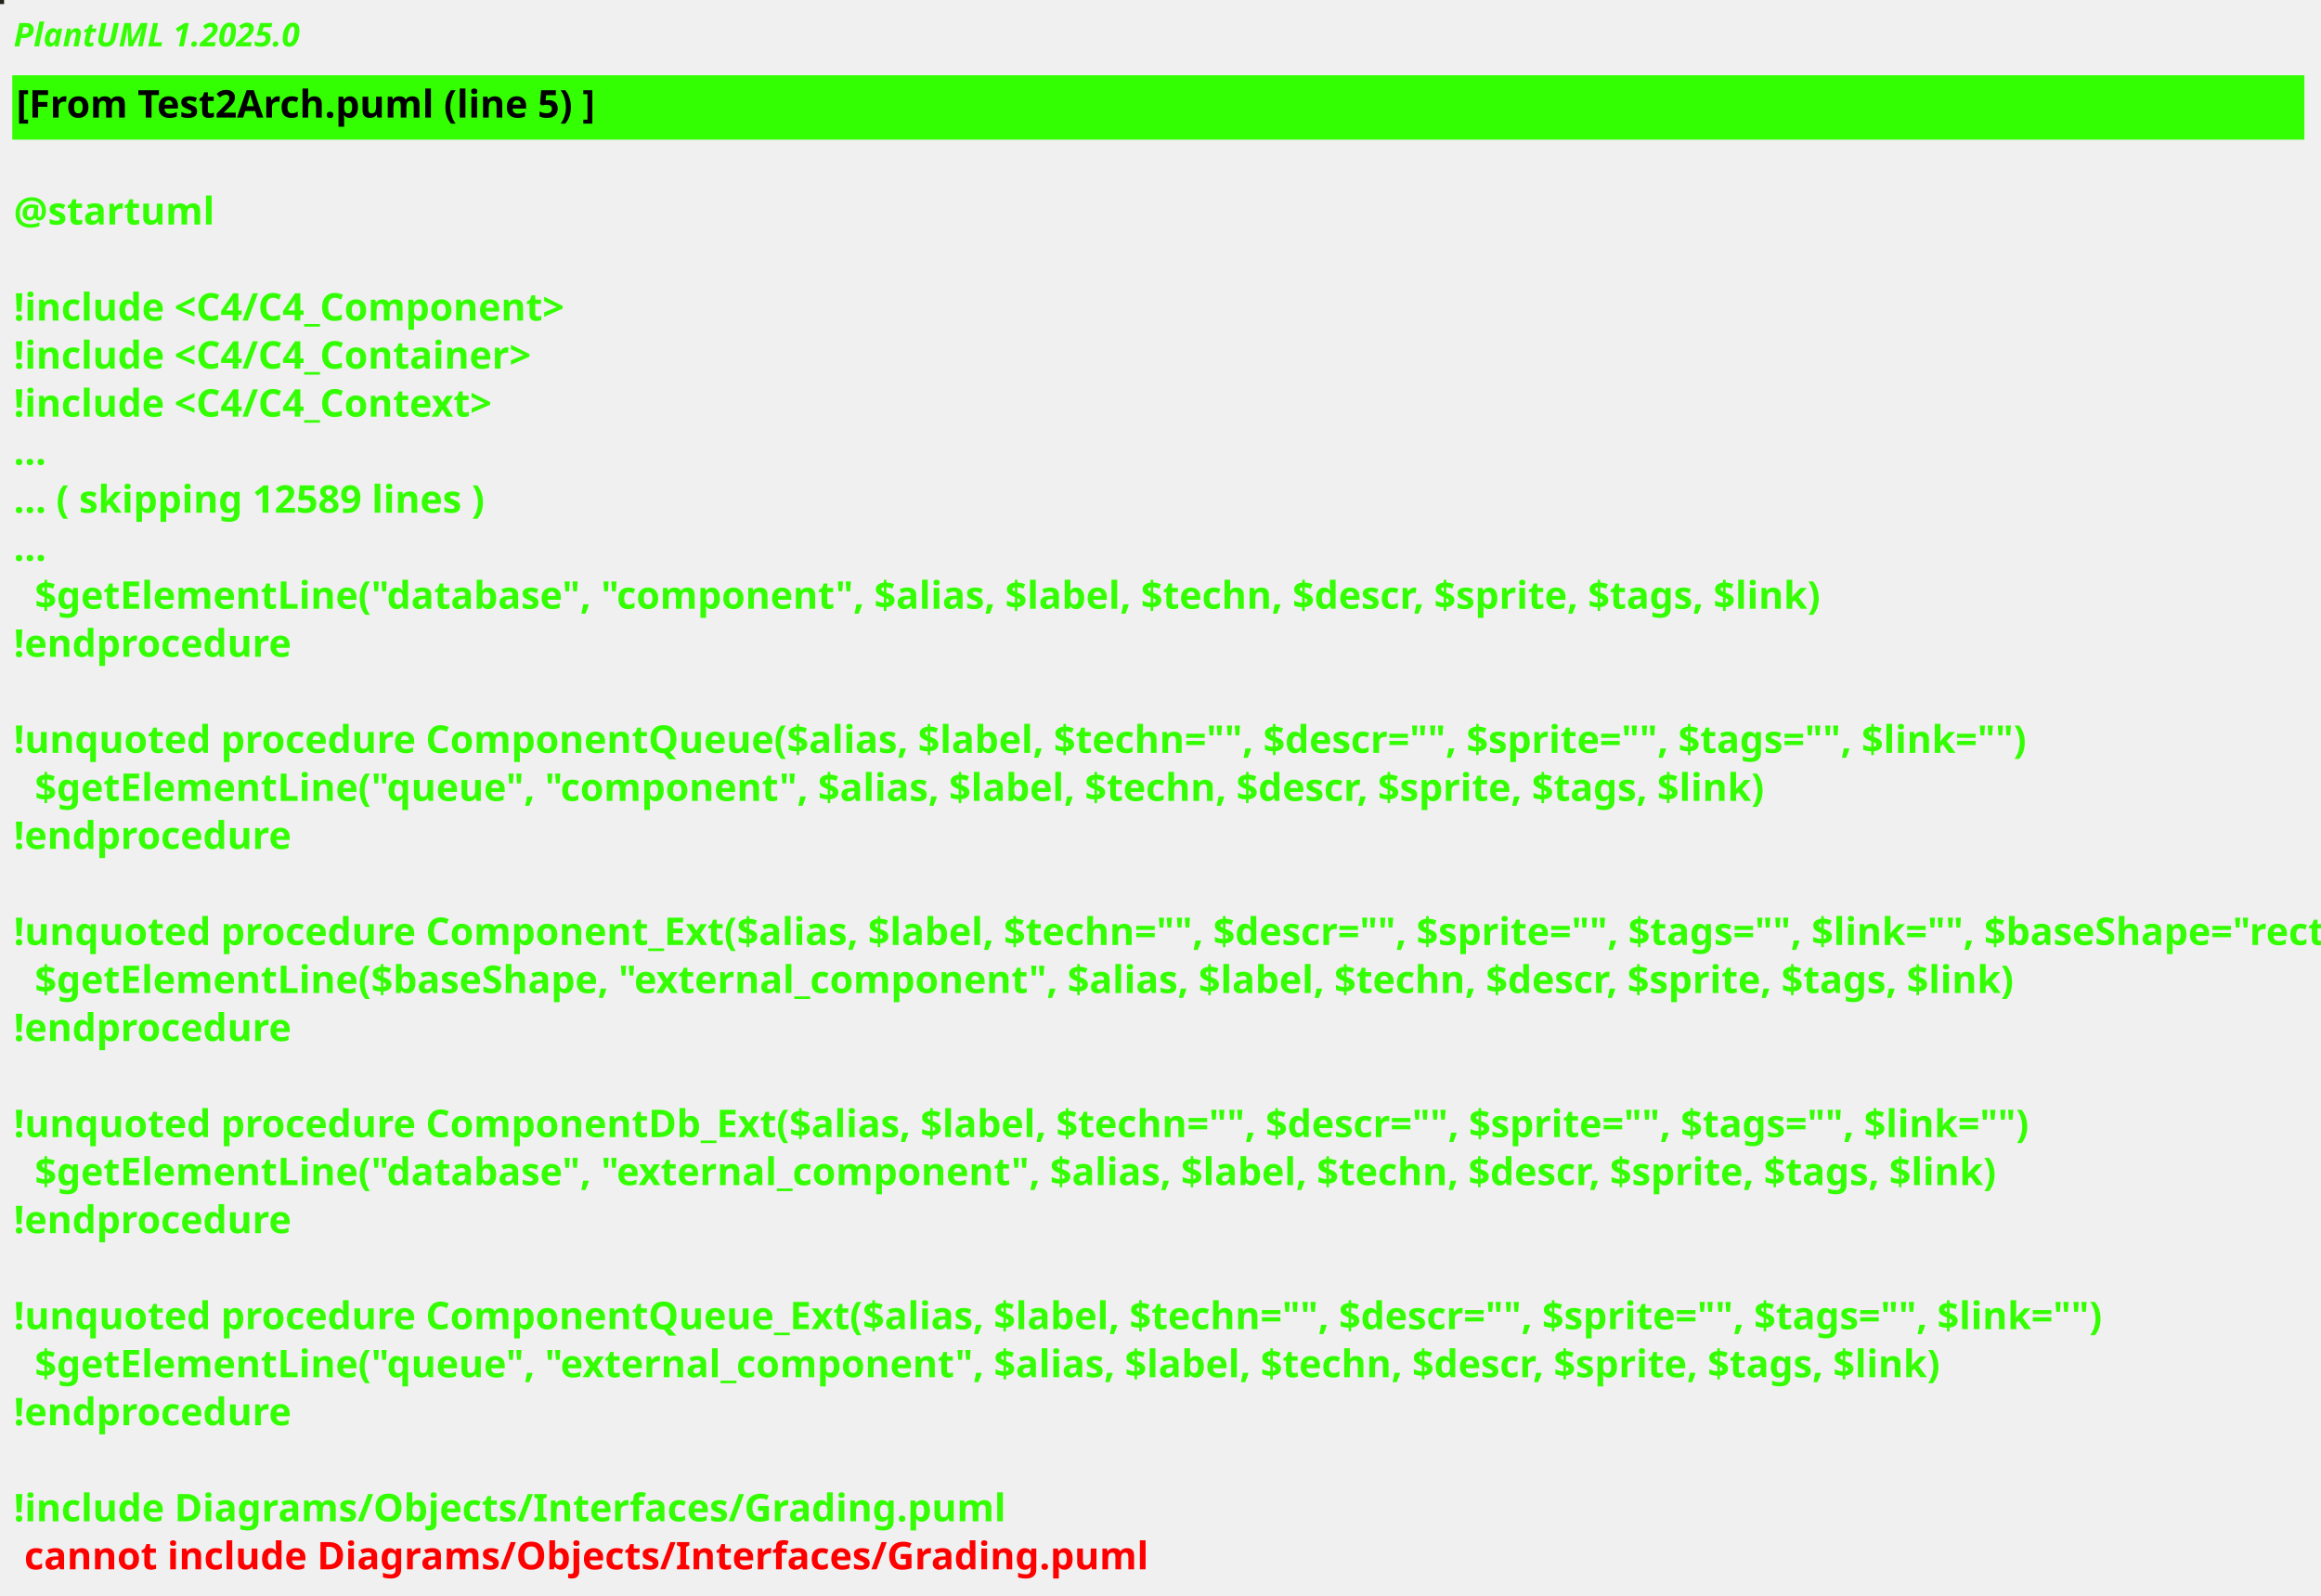
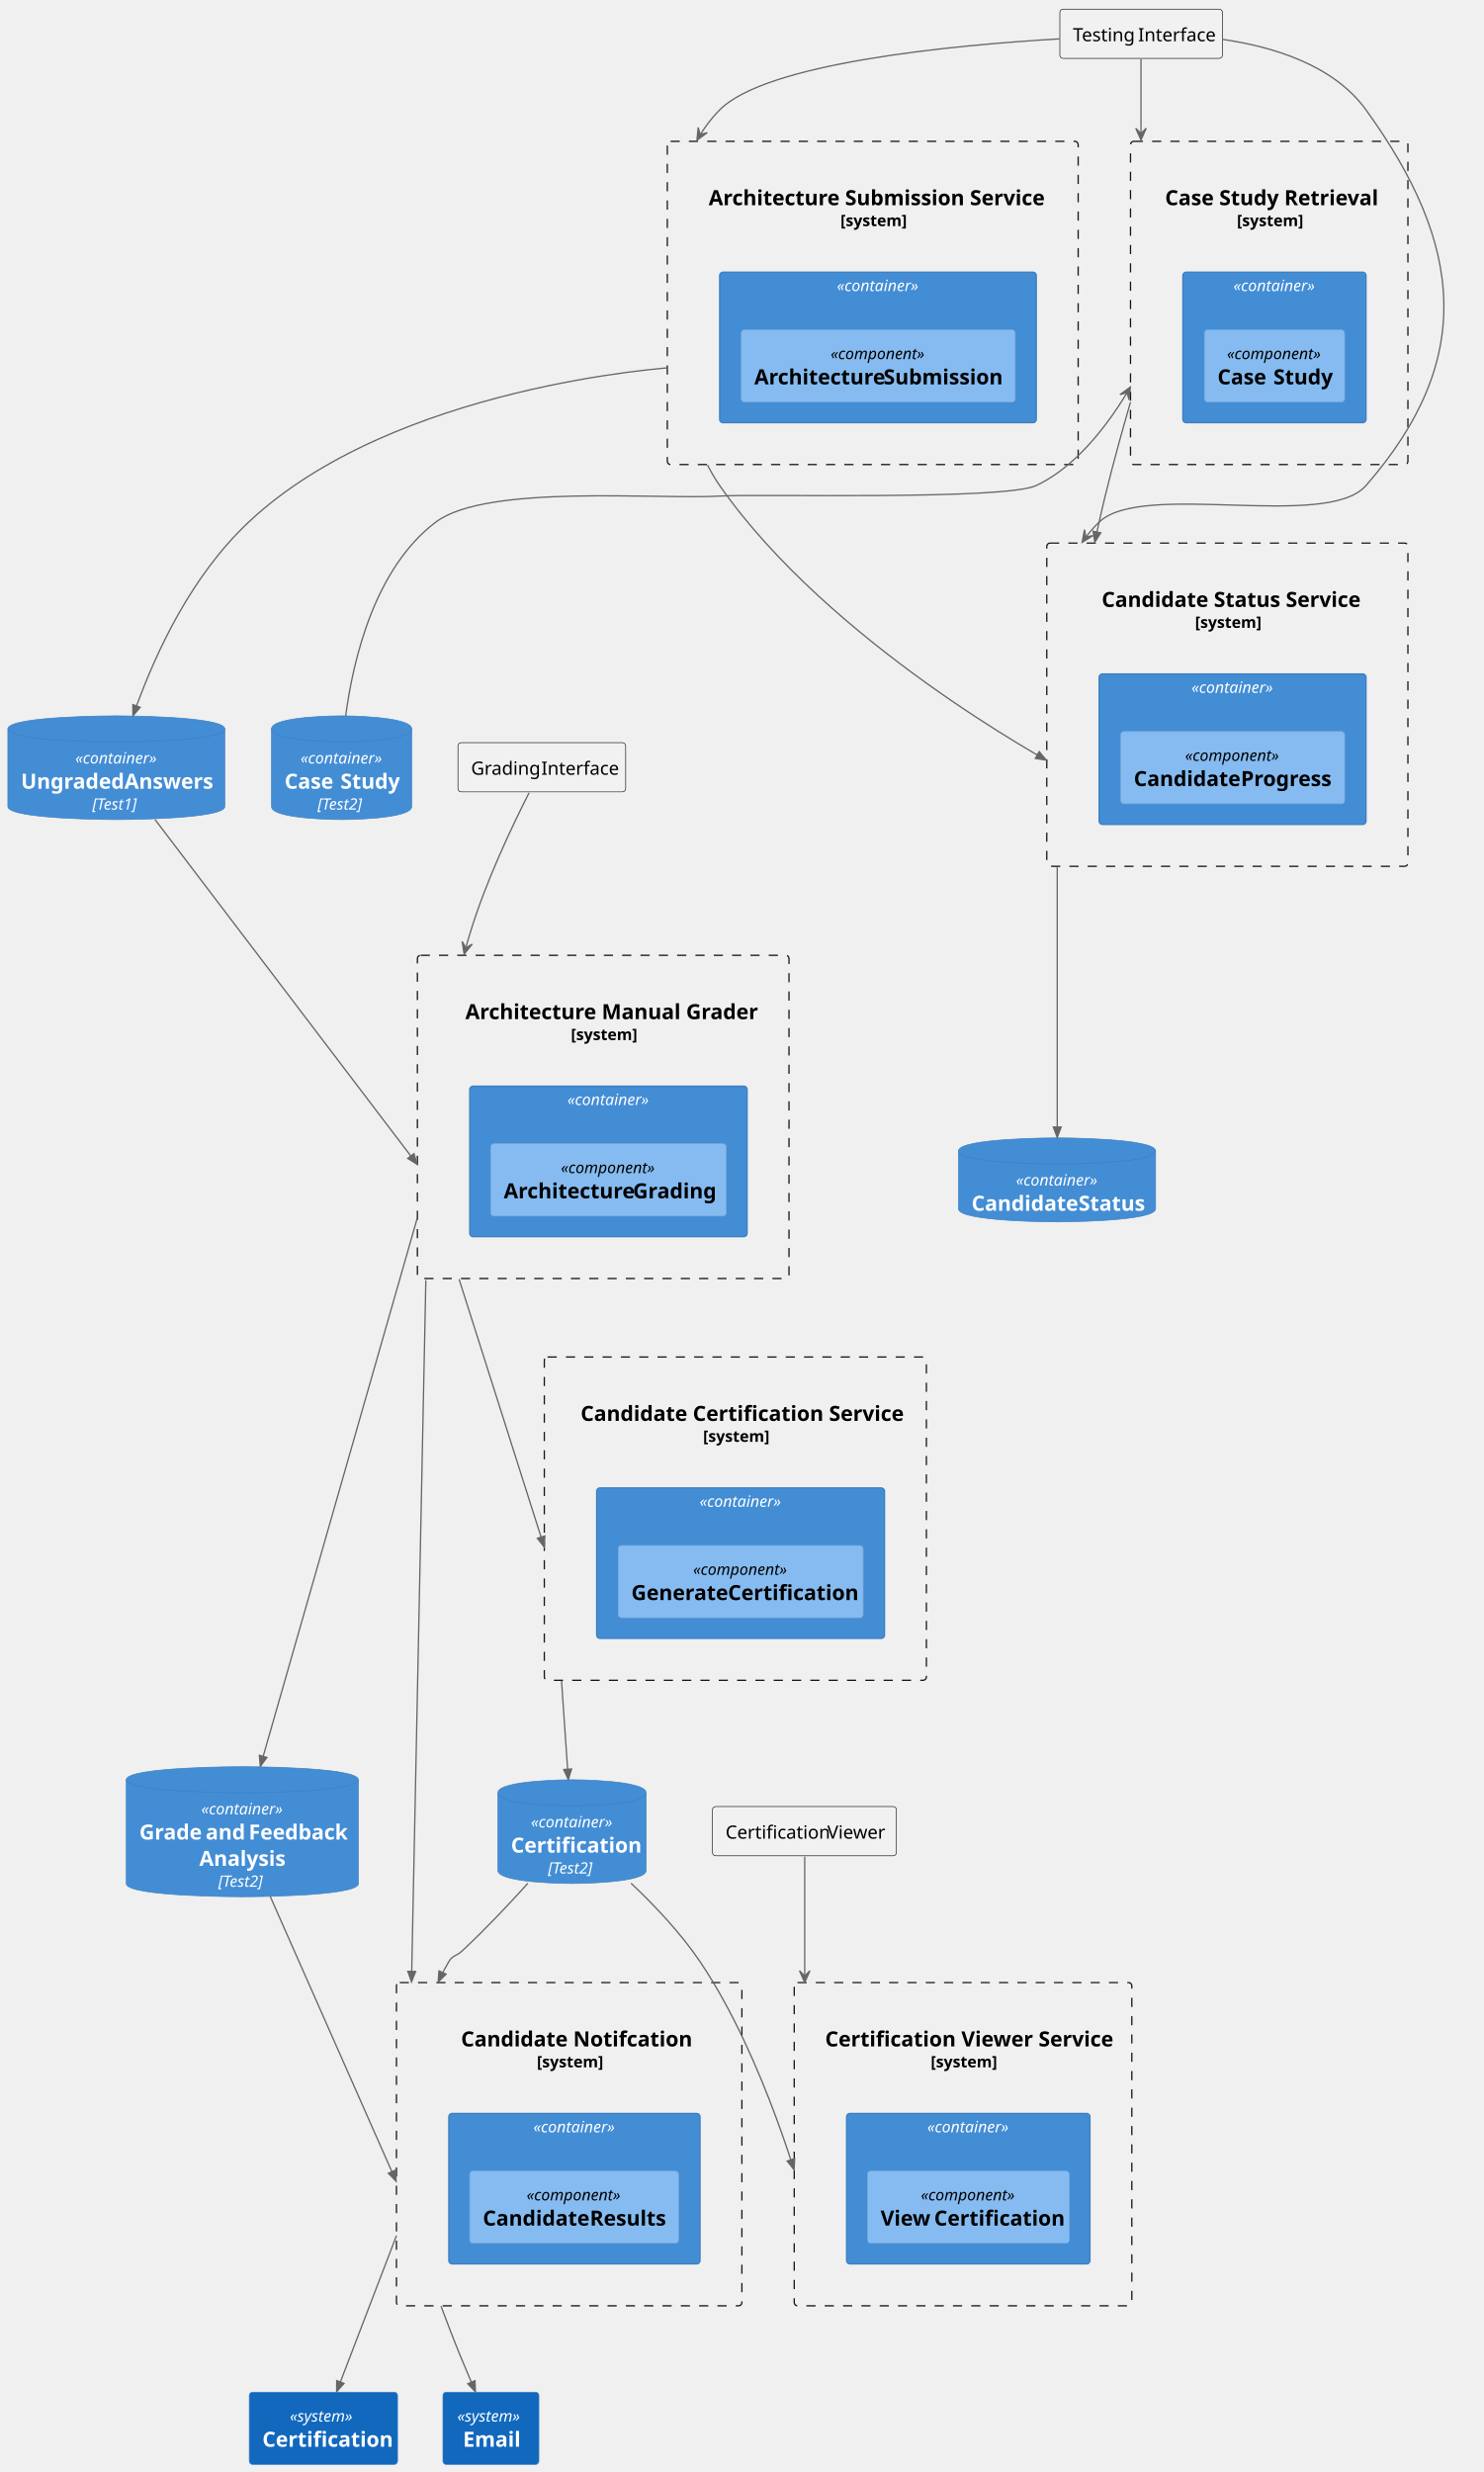
- <svg xmlns="http://www.w3.org/2000/svg" contentStyleType="text/css" height="585px" preserveAspectRatio="none" style="width:851px;height:585px;background:#000000;" version="1.1" viewBox="0 0 851 585" width="851px" zoomAndPan="magnify">
+ <svg xmlns="http://www.w3.org/2000/svg" contentStyleType="text/css" data-diagram-type="DESCRIPTION" height="1889px" preserveAspectRatio="none" style="width:1134px;height:1889px;background:#FFFFFF;" version="1.1" viewBox="0 0 1134 1889" width="1134px" zoomAndPan="magnify">
  <defs />
  <g>
-     <rect fill="#21221A" height="1" style="stroke:#21221A;stroke-width:1;" width="1" x="0" y="0" />
-     <text fill="#33FF02" font-family="sans-serif" font-size="12" font-style="italic" font-weight="bold" lengthAdjust="spacing" textLength="105.375" x="5" y="17">PlantUML 1.2025.0</text>
-     <rect fill="#33FF02" height="22.609" style="stroke:#33FF02;stroke-width:1;" width="839.405" x="5" y="28.094" />
-     <text fill="#000000" font-family="sans-serif" font-size="14" font-weight="bold" lengthAdjust="spacing" textLength="206.91" x="6" y="43.094">[From Test2Arch.puml (line 5) ]</text>
-     <text fill="#33FF02" font-family="sans-serif" font-size="14" font-weight="bold" lengthAdjust="spacing" textLength="3.89" x="5" y="64.703"> </text>
-     <text fill="#33FF02" font-family="sans-serif" font-size="14" font-weight="bold" lengthAdjust="spacing" textLength="68.886" x="5" y="82.312">@startuml</text>
-     <text fill="#33FF02" font-family="sans-serif" font-size="14" font-weight="bold" lengthAdjust="spacing" textLength="3.89" x="5" y="99.922"> </text>
-     <text fill="#33FF02" font-family="sans-serif" font-size="14" font-weight="bold" lengthAdjust="spacing" textLength="199.144" x="5" y="117.531">!include &lt;C4/C4_Component&gt;</text>
-     <text fill="#33FF02" font-family="sans-serif" font-size="14" font-weight="bold" lengthAdjust="spacing" textLength="186.717" x="5" y="135.141">!include &lt;C4/C4_Container&gt;</text>
-     <text fill="#33FF02" font-family="sans-serif" font-size="14" font-weight="bold" lengthAdjust="spacing" textLength="173.489" x="5" y="152.75">!include &lt;C4/C4_Context&gt;</text>
-     <text fill="#33FF02" font-family="sans-serif" font-size="14" font-weight="bold" lengthAdjust="spacing" textLength="11.669" x="5" y="170.359">...</text>
-     <text fill="#33FF02" font-family="sans-serif" font-size="14" font-weight="bold" lengthAdjust="spacing" textLength="168.834" x="5" y="187.969">... ( skipping 12589 lines )</text>
-     <text fill="#33FF02" font-family="sans-serif" font-size="14" font-weight="bold" lengthAdjust="spacing" textLength="11.669" x="5" y="205.578">...</text>
-     <text fill="#33FF02" font-family="sans-serif" font-size="14" font-weight="bold" lengthAdjust="spacing" textLength="629.542" x="12.779" y="223.188">$getElementLine("database", "component", $alias, $label, $techn, $descr, $sprite, $tags, $link)</text>
-     <text fill="#33FF02" font-family="sans-serif" font-size="14" font-weight="bold" lengthAdjust="spacing" textLength="98.014" x="5" y="240.797">!endprocedure</text>
-     <text fill="#33FF02" font-family="sans-serif" font-size="14" font-weight="bold" lengthAdjust="spacing" textLength="3.89" x="5" y="258.406"> </text>
-     <text fill="#33FF02" font-family="sans-serif" font-size="14" font-weight="bold" lengthAdjust="spacing" textLength="712.517" x="5" y="276.016">!unquoted procedure ComponentQueue($alias, $label, $techn="", $descr="", $sprite="", $tags="", $link="")</text>
-     <text fill="#33FF02" font-family="sans-serif" font-size="14" font-weight="bold" lengthAdjust="spacing" textLength="610.073" x="12.779" y="293.625">$getElementLine("queue", "component", $alias, $label, $techn, $descr, $sprite, $tags, $link)</text>
-     <text fill="#33FF02" font-family="sans-serif" font-size="14" font-weight="bold" lengthAdjust="spacing" textLength="98.014" x="5" y="311.234">!endprocedure</text>
-     <text fill="#33FF02" font-family="sans-serif" font-size="14" font-weight="bold" lengthAdjust="spacing" textLength="3.89" x="5" y="328.844"> </text>
-     <text fill="#33FF02" font-family="sans-serif" font-size="14" font-weight="bold" lengthAdjust="spacing" textLength="839.405" x="5" y="346.453">!unquoted procedure Component_Ext($alias, $label, $techn="", $descr="", $sprite="", $tags="", $link="", $baseShape="rect ...</text>
-     <text fill="#33FF02" font-family="sans-serif" font-size="14" font-weight="bold" lengthAdjust="spacing" textLength="698.763" x="12.779" y="364.062">$getElementLine($baseShape, "external_component", $alias, $label, $techn, $descr, $sprite, $tags, $link)</text>
-     <text fill="#33FF02" font-family="sans-serif" font-size="14" font-weight="bold" lengthAdjust="spacing" textLength="98.014" x="5" y="381.672">!endprocedure</text>
-     <text fill="#33FF02" font-family="sans-serif" font-size="14" font-weight="bold" lengthAdjust="spacing" textLength="3.89" x="5" y="399.281"> </text>
-     <text fill="#33FF02" font-family="sans-serif" font-size="14" font-weight="bold" lengthAdjust="spacing" textLength="717.186" x="5" y="416.891">!unquoted procedure ComponentDb_Ext($alias, $label, $techn="", $descr="", $sprite="", $tags="", $link="")</text>
-     <text fill="#33FF02" font-family="sans-serif" font-size="14" font-weight="bold" lengthAdjust="spacing" textLength="691.024" x="12.779" y="434.5">$getElementLine("database", "external_component", $alias, $label, $techn, $descr, $sprite, $tags, $link)</text>
-     <text fill="#33FF02" font-family="sans-serif" font-size="14" font-weight="bold" lengthAdjust="spacing" textLength="98.014" x="5" y="452.109">!endprocedure</text>
-     <text fill="#33FF02" font-family="sans-serif" font-size="14" font-weight="bold" lengthAdjust="spacing" textLength="3.89" x="5" y="469.719"> </text>
-     <text fill="#33FF02" font-family="sans-serif" font-size="14" font-weight="bold" lengthAdjust="spacing" textLength="742.089" x="5" y="487.328">!unquoted procedure ComponentQueue_Ext($alias, $label, $techn="", $descr="", $sprite="", $tags="", $link="")</text>
-     <text fill="#33FF02" font-family="sans-serif" font-size="14" font-weight="bold" lengthAdjust="spacing" textLength="671.556" x="12.779" y="504.938">$getElementLine("queue", "external_component", $alias, $label, $techn, $descr, $sprite, $tags, $link)</text>
-     <text fill="#33FF02" font-family="sans-serif" font-size="14" font-weight="bold" lengthAdjust="spacing" textLength="98.014" x="5" y="522.547">!endprocedure</text>
-     <text fill="#33FF02" font-family="sans-serif" font-size="14" font-weight="bold" lengthAdjust="spacing" textLength="3.89" x="5" y="540.156"> </text>
-     <text fill="#33FF02" font-family="sans-serif" font-size="14" font-weight="bold" lengthAdjust="spacing" text-decoration="wavy underline" textLength="341.53" x="5" y="557.766">!include Diagrams/Objects/Interfaces/Grading.puml</text>
-     <text fill="#FF0000" font-family="sans-serif" font-size="14" font-weight="bold" lengthAdjust="spacing" textLength="386.647" x="8.89" y="575.375">cannot include Diagrams/Objects/Interfaces/Grading.puml</text>
+     <g id="cluster_caseStudyRetrievalServiceAlias">
+       <rect fill="transparent" height="247" rx="2.5" ry="2.5" style="stroke:#181818;stroke-width:1;stroke-dasharray:7.0,7.0;" width="212" x="864" y="108" />
+       <text fill="#000000" font-family="sans-serif" font-size="16" font-weight="bold" lengthAdjust="spacing" textLength="159.18" x="890.41" y="156.797">Case Study Retrieval</text>
+       <text fill="#000000" font-family="sans-serif" font-size="12" font-weight="bold" lengthAdjust="spacing" textLength="49.353" x="945.323" y="172.769">[system]</text>
+     </g>
+     <g id="cluster_caseStudyRetrievalServiceContainer">
+       <rect fill="#438DD5" height="115" rx="2.5" ry="2.5" style="stroke:#3C7FC0;stroke-width:1;" width="140" x="904" y="208" />
+       <text fill="#FFFFFF" font-family="sans-serif" font-size="12" font-style="italic" lengthAdjust="spacing" textLength="62.713" x="942.644" y="222.457">«container»</text>
+       <text fill="#FFFFFF" font-family="sans-serif" font-size="0" font-weight="bold" lengthAdjust="spacing" textLength="0" x="974" y="225.094">.</text>
+     </g>
+     <g id="cluster_candidateServiceAlias">
+       <rect fill="transparent" height="247" rx="2.5" ry="2.5" style="stroke:#181818;stroke-width:1;stroke-dasharray:7.0,7.0;" width="276" x="800" y="415" />
+       <text fill="#000000" font-family="sans-serif" font-size="16" font-weight="bold" lengthAdjust="spacing" textLength="192.07" x="841.965" y="463.797">Candidate Status Service</text>
+       <text fill="#000000" font-family="sans-serif" font-size="12" font-weight="bold" lengthAdjust="spacing" textLength="49.353" x="913.323" y="479.769">[system]</text>
+     </g>
+     <g id="cluster_canidateServiceContainer">
+       <rect fill="#438DD5" height="115" rx="2.5" ry="2.5" style="stroke:#3C7FC0;stroke-width:1;" width="204" x="840" y="515" />
+       <text fill="#FFFFFF" font-family="sans-serif" font-size="12" font-style="italic" lengthAdjust="spacing" textLength="62.713" x="910.644" y="529.457">«container»</text>
+       <text fill="#FFFFFF" font-family="sans-serif" font-size="0" font-weight="bold" lengthAdjust="spacing" textLength="0" x="942" y="532.094">.</text>
+     </g>
+     <g id="cluster_architectureSubmissionAlias">
+       <rect fill="transparent" height="247" rx="2.5" ry="2.5" style="stroke:#181818;stroke-width:1;stroke-dasharray:7.0,7.0;" width="314" x="510" y="108" />
+       <text fill="#000000" font-family="sans-serif" font-size="16" font-weight="bold" lengthAdjust="spacing" textLength="250.758" x="541.621" y="156.797">Architecture Submission Service</text>
+       <text fill="#000000" font-family="sans-serif" font-size="12" font-weight="bold" lengthAdjust="spacing" textLength="49.353" x="642.323" y="172.769">[system]</text>
+     </g>
+     <g id="cluster_architectureSubmissionContainer">
+       <rect fill="#438DD5" height="115" rx="2.5" ry="2.5" style="stroke:#3C7FC0;stroke-width:1;" width="242" x="550" y="208" />
+       <text fill="#FFFFFF" font-family="sans-serif" font-size="12" font-style="italic" lengthAdjust="spacing" textLength="62.713" x="639.644" y="222.457">«container»</text>
+       <text fill="#FFFFFF" font-family="sans-serif" font-size="0" font-weight="bold" lengthAdjust="spacing" textLength="0" x="671" y="225.094">.</text>
+     </g>
+     <g id="cluster_architectureManualGraderAlias">
+       <rect fill="transparent" height="247" rx="2.5" ry="2.5" style="stroke:#181818;stroke-width:1;stroke-dasharray:7.0,7.0;" width="284" x="319" y="730" />
+       <text fill="#000000" font-family="sans-serif" font-size="16" font-weight="bold" lengthAdjust="spacing" textLength="210.727" x="355.637" y="778.797">Architecture Manual Grader</text>
+       <text fill="#000000" font-family="sans-serif" font-size="12" font-weight="bold" lengthAdjust="spacing" textLength="49.353" x="436.323" y="794.769">[system]</text>
+     </g>
+     <g id="cluster_architectureManualGraderContainer">
+       <rect fill="#438DD5" height="115" rx="2.5" ry="2.5" style="stroke:#3C7FC0;stroke-width:1;" width="212" x="359" y="830" />
+       <text fill="#FFFFFF" font-family="sans-serif" font-size="12" font-style="italic" lengthAdjust="spacing" textLength="62.713" x="433.644" y="844.457">«container»</text>
+       <text fill="#FFFFFF" font-family="sans-serif" font-size="0" font-weight="bold" lengthAdjust="spacing" textLength="0" x="465" y="847.094">.</text>
+     </g>
+     <g id="cluster_candidateCertificationServiceGraderAlias">
+       <rect fill="transparent" height="247" rx="2.5" ry="2.5" style="stroke:#181818;stroke-width:1;stroke-dasharray:7.0,7.0;" width="292" x="416" y="1037" />
+       <text fill="#000000" font-family="sans-serif" font-size="16" font-weight="bold" lengthAdjust="spacing" textLength="236.516" x="443.742" y="1085.797">Candidate Certification Service</text>
+       <text fill="#000000" font-family="sans-serif" font-size="12" font-weight="bold" lengthAdjust="spacing" textLength="49.353" x="537.323" y="1101.77">[system]</text>
+     </g>
+     <g id="cluster_candidateCertificationServiceContainer">
+       <rect fill="#438DD5" height="115" rx="2.5" ry="2.5" style="stroke:#3C7FC0;stroke-width:1;" width="220" x="456" y="1137" />
+       <text fill="#FFFFFF" font-family="sans-serif" font-size="12" font-style="italic" lengthAdjust="spacing" textLength="62.713" x="534.644" y="1151.457">«container»</text>
+       <text fill="#FFFFFF" font-family="sans-serif" font-size="0" font-weight="bold" lengthAdjust="spacing" textLength="0" x="566" y="1154.094">.</text>
+     </g>
+     <g id="cluster_candidateNotifcationGraderAlias">
+       <rect fill="transparent" height="247" rx="2.5" ry="2.5" style="stroke:#181818;stroke-width:1;stroke-dasharray:7.0,7.0;" width="264" x="303" y="1515" />
+       <text fill="#000000" font-family="sans-serif" font-size="16" font-weight="bold" lengthAdjust="spacing" textLength="165.336" x="352.332" y="1563.797">Candidate Notifcation</text>
+       <text fill="#000000" font-family="sans-serif" font-size="12" font-weight="bold" lengthAdjust="spacing" textLength="49.353" x="410.323" y="1579.77">[system]</text>
+     </g>
+     <g id="cluster_candidateNotifcationContainer">
+       <rect fill="#438DD5" height="115" rx="2.5" ry="2.5" style="stroke:#3C7FC0;stroke-width:1;" width="192" x="343" y="1615" />
+       <text fill="#FFFFFF" font-family="sans-serif" font-size="12" font-style="italic" lengthAdjust="spacing" textLength="62.713" x="407.644" y="1629.457">«container»</text>
+       <text fill="#FFFFFF" font-family="sans-serif" font-size="0" font-weight="bold" lengthAdjust="spacing" textLength="0" x="439" y="1632.094">.</text>
+     </g>
+     <g id="cluster_certificationViewerServiceAlias">
+       <rect fill="transparent" height="247" rx="2.5" ry="2.5" style="stroke:#181818;stroke-width:1;stroke-dasharray:7.0,7.0;" width="258" x="607" y="1515" />
+       <text fill="#000000" font-family="sans-serif" font-size="16" font-weight="bold" lengthAdjust="spacing" textLength="210.758" x="630.621" y="1563.797">Certification Viewer Service</text>
+       <text fill="#000000" font-family="sans-serif" font-size="12" font-weight="bold" lengthAdjust="spacing" textLength="49.353" x="711.323" y="1579.77">[system]</text>
+     </g>
+     <g id="cluster_certificationViewerServiceContainer">
+       <rect fill="#438DD5" height="115" rx="2.5" ry="2.5" style="stroke:#3C7FC0;stroke-width:1;" width="186" x="647" y="1615" />
+       <text fill="#FFFFFF" font-family="sans-serif" font-size="12" font-style="italic" lengthAdjust="spacing" textLength="62.713" x="708.644" y="1629.457">«container»</text>
+       <text fill="#FFFFFF" font-family="sans-serif" font-size="0" font-weight="bold" lengthAdjust="spacing" textLength="0" x="740" y="1632.094">.</text>
+     </g>
+     <g id="elem_gradingInterfaceAlias">
+       <rect fill="#F1F1F1" height="37.609" rx="2.5" ry="2.5" style="stroke:#181818;stroke-width:0.5;" width="128.172" x="350" y="567.5" />
+       <text fill="#000000" font-family="sans-serif" font-size="14" lengthAdjust="spacing" textLength="49.807" x="360" y="592.033">Grading</text>
+       <text fill="#000000" font-family="sans-serif" font-size="14" lengthAdjust="spacing" textLength="3.89" x="409.807" y="592.033"> </text>
+       <text fill="#000000" font-family="sans-serif" font-size="14" lengthAdjust="spacing" textLength="54.476" x="413.696" y="592.033">Interface</text>
+     </g>
+     <g id="elem_testingInterfaceAlias">
+       <rect fill="#F1F1F1" height="37.609" rx="2.5" ry="2.5" style="stroke:#181818;stroke-width:0.5;" width="124.275" x="810" y="7" />
+       <text fill="#000000" font-family="sans-serif" font-size="14" lengthAdjust="spacing" textLength="45.91" x="820" y="31.533">Testing</text>
+       <text fill="#000000" font-family="sans-serif" font-size="14" lengthAdjust="spacing" textLength="3.89" x="865.91" y="31.533"> </text>
+       <text fill="#000000" font-family="sans-serif" font-size="14" lengthAdjust="spacing" textLength="54.476" x="869.8" y="31.533">Interface</text>
+     </g>
+     <g id="elem_certificationViewerAlias">
+       <rect fill="#F1F1F1" height="37.609" rx="2.5" ry="2.5" style="stroke:#181818;stroke-width:0.5;" width="140.6" x="544.5" y="1380.5" />
+       <text fill="#000000" font-family="sans-serif" font-size="14" lengthAdjust="spacing" textLength="73.917" x="554.5" y="1405.033">Certification</text>
+       <text fill="#000000" font-family="sans-serif" font-size="14" lengthAdjust="spacing" textLength="3.89" x="628.417" y="1405.033"> </text>
+       <text fill="#000000" font-family="sans-serif" font-size="14" lengthAdjust="spacing" textLength="42.793" x="632.307" y="1405.033">Viewer</text>
+     </g>
+     <g id="elem_caseStudyRetrievalComponentAlias">
+       <rect fill="#85BBF0" height="55.219" rx="2.5" ry="2.5" style="stroke:#78A8D8;stroke-width:0.5;" width="107.141" x="920.5" y="252" />
+       <text fill="#000000" font-family="sans-serif" font-size="12" font-style="italic" lengthAdjust="spacing" textLength="72.721" x="937.71" y="274.457">«component»</text>
+       <text fill="#000000" font-family="sans-serif" font-size="16" font-weight="bold" lengthAdjust="spacing" textLength="38.25" x="930.5" y="293.703">Case</text>
+       <text fill="#000000" font-family="sans-serif" font-size="16" font-weight="bold" lengthAdjust="spacing" textLength="4.445" x="968.75" y="293.703"> </text>
+       <text fill="#000000" font-family="sans-serif" font-size="16" font-weight="bold" lengthAdjust="spacing" textLength="44.445" x="973.195" y="293.703">Study</text>
+     </g>
+     <g id="elem_candidateComponentAlias">
+       <rect fill="#85BBF0" height="55.219" rx="2.5" ry="2.5" style="stroke:#78A8D8;stroke-width:0.5;" width="171.156" x="856.5" y="559" />
+       <text fill="#000000" font-family="sans-serif" font-size="12" font-style="italic" lengthAdjust="spacing" textLength="72.721" x="905.718" y="581.457">«component»</text>
+       <text fill="#000000" font-family="sans-serif" font-size="16" font-weight="bold" lengthAdjust="spacing" textLength="77.344" x="866.5" y="600.703">Candidate</text>
+       <text fill="#000000" font-family="sans-serif" font-size="16" font-weight="bold" lengthAdjust="spacing" textLength="4.445" x="943.844" y="600.703"> </text>
+       <text fill="#000000" font-family="sans-serif" font-size="16" font-weight="bold" lengthAdjust="spacing" textLength="69.367" x="948.289" y="600.703">Progress</text>
+     </g>
+     <g id="elem_architectureSubmissionComponentAlias">
+       <rect fill="#85BBF0" height="55.219" rx="2.5" ry="2.5" style="stroke:#78A8D8;stroke-width:0.5;" width="209.375" x="566.5" y="252" />
+       <text fill="#000000" font-family="sans-serif" font-size="12" font-style="italic" lengthAdjust="spacing" textLength="72.721" x="634.827" y="274.457">«component»</text>
+       <text fill="#000000" font-family="sans-serif" font-size="16" font-weight="bold" lengthAdjust="spacing" textLength="94.25" x="576.5" y="293.703">Architecture</text>
+       <text fill="#000000" font-family="sans-serif" font-size="16" font-weight="bold" lengthAdjust="spacing" textLength="4.445" x="670.75" y="293.703"> </text>
+       <text fill="#000000" font-family="sans-serif" font-size="16" font-weight="bold" lengthAdjust="spacing" textLength="90.68" x="675.195" y="293.703">Submission</text>
+     </g>
+     <g id="elem_architectureManualGraderComponentAlias">
+       <rect fill="#85BBF0" height="55.219" rx="2.5" ry="2.5" style="stroke:#78A8D8;stroke-width:0.5;" width="180.031" x="375" y="874" />
+       <text fill="#000000" font-family="sans-serif" font-size="12" font-style="italic" lengthAdjust="spacing" textLength="72.721" x="428.655" y="896.457">«component»</text>
+       <text fill="#000000" font-family="sans-serif" font-size="16" font-weight="bold" lengthAdjust="spacing" textLength="94.25" x="385" y="915.703">Architecture</text>
+       <text fill="#000000" font-family="sans-serif" font-size="16" font-weight="bold" lengthAdjust="spacing" textLength="4.445" x="479.25" y="915.703"> </text>
+       <text fill="#000000" font-family="sans-serif" font-size="16" font-weight="bold" lengthAdjust="spacing" textLength="61.336" x="483.695" y="915.703">Grading</text>
+     </g>
+     <g id="elem_candidateCertificationServiceComponentAlias">
+       <rect fill="#85BBF0" height="55.219" rx="2.5" ry="2.5" style="stroke:#78A8D8;stroke-width:0.5;" width="187.156" x="472.5" y="1181" />
+       <text fill="#000000" font-family="sans-serif" font-size="12" font-style="italic" lengthAdjust="spacing" textLength="72.721" x="529.718" y="1203.457">«component»</text>
+       <text fill="#000000" font-family="sans-serif" font-size="16" font-weight="bold" lengthAdjust="spacing" textLength="69.367" x="482.5" y="1222.703">Generate</text>
+       <text fill="#000000" font-family="sans-serif" font-size="16" font-weight="bold" lengthAdjust="spacing" textLength="4.445" x="551.867" y="1222.703"> </text>
+       <text fill="#000000" font-family="sans-serif" font-size="16" font-weight="bold" lengthAdjust="spacing" textLength="93.344" x="556.312" y="1222.703">Certification</text>
+     </g>
+     <g id="elem_candidateNotifcationComponentAlias">
+       <rect fill="#85BBF0" height="55.219" rx="2.5" ry="2.5" style="stroke:#78A8D8;stroke-width:0.5;" width="159.586" x="359" y="1659" />
+       <text fill="#000000" font-family="sans-serif" font-size="12" font-style="italic" lengthAdjust="spacing" textLength="72.721" x="402.433" y="1681.457">«component»</text>
+       <text fill="#000000" font-family="sans-serif" font-size="16" font-weight="bold" lengthAdjust="spacing" textLength="77.344" x="369" y="1700.703">Candidate</text>
+       <text fill="#000000" font-family="sans-serif" font-size="16" font-weight="bold" lengthAdjust="spacing" textLength="4.445" x="446.344" y="1700.703"> </text>
+       <text fill="#000000" font-family="sans-serif" font-size="16" font-weight="bold" lengthAdjust="spacing" textLength="57.797" x="450.789" y="1700.703">Results</text>
+     </g>
+     <g id="elem_certificationViewerServiceComponentAlias">
+       <rect fill="#85BBF0" height="55.219" rx="2.5" ry="2.5" style="stroke:#78A8D8;stroke-width:0.5;" width="154.25" x="663" y="1659" />
+       <text fill="#000000" font-family="sans-serif" font-size="12" font-style="italic" lengthAdjust="spacing" textLength="72.721" x="703.765" y="1681.457">«component»</text>
+       <text fill="#000000" font-family="sans-serif" font-size="16" font-weight="bold" lengthAdjust="spacing" textLength="36.461" x="673" y="1700.703">View</text>
+       <text fill="#000000" font-family="sans-serif" font-size="16" font-weight="bold" lengthAdjust="spacing" textLength="4.445" x="709.461" y="1700.703"> </text>
+       <text fill="#000000" font-family="sans-serif" font-size="16" font-weight="bold" lengthAdjust="spacing" textLength="93.344" x="713.906" y="1700.703">Certification</text>
+     </g>
+     <g id="elem_caseStudyDBAlias">
+       <path d="M207.5,557 C207.5,547 261.07,547 261.07,547 C261.07,547 314.641,547 314.641,557 L314.641,616.312 C314.641,626.312 261.07,626.312 261.07,626.312 C261.07,626.312 207.5,626.312 207.5,616.312 L207.5,557 " fill="#438DD5" style="stroke:#3C7FC0;stroke-width:0.5;" />
+       <path d="M207.5,557 C207.5,567 261.07,567 261.07,567 C261.07,567 314.641,567 314.641,557 " fill="transparent" style="stroke:#3C7FC0;stroke-width:0.5;" />
+       <text fill="#FFFFFF" font-family="sans-serif" font-size="12" font-style="italic" lengthAdjust="spacing" textLength="62.713" x="229.714" y="583.457">«container»</text>
+       <text fill="#FFFFFF" font-family="sans-serif" font-size="16" font-weight="bold" lengthAdjust="spacing" textLength="38.25" x="217.5" y="602.703">Case</text>
+       <text fill="#FFFFFF" font-family="sans-serif" font-size="16" font-weight="bold" lengthAdjust="spacing" textLength="4.445" x="255.75" y="602.703"> </text>
+       <text fill="#FFFFFF" font-family="sans-serif" font-size="16" font-weight="bold" lengthAdjust="spacing" textLength="44.445" x="260.195" y="602.703">Study</text>
+       <text fill="#FFFFFF" font-family="sans-serif" font-size="12" font-style="italic" lengthAdjust="spacing" textLength="36.68" x="242.731" y="618.676">[Test2]</text>
+     </g>
+     <g id="elem_candidateStatusDBAlias">
+       <path d="M732.5,879.5 C732.5,869.5 807.844,869.5 807.844,869.5 C807.844,869.5 883.188,869.5 883.188,879.5 L883.188,923.719 C883.188,933.719 807.844,933.719 807.844,933.719 C807.844,933.719 732.5,933.719 732.5,923.719 L732.5,879.5 " fill="#438DD5" style="stroke:#3C7FC0;stroke-width:0.5;" />
+       <path d="M732.5,879.5 C732.5,889.5 807.844,889.5 807.844,889.5 C807.844,889.5 883.188,889.5 883.188,879.5 " fill="transparent" style="stroke:#3C7FC0;stroke-width:0.5;" />
+       <text fill="#FFFFFF" font-family="sans-serif" font-size="12" font-style="italic" lengthAdjust="spacing" textLength="62.713" x="776.487" y="905.957">«container»</text>
+       <text fill="#FFFFFF" font-family="sans-serif" font-size="16" font-weight="bold" lengthAdjust="spacing" textLength="77.344" x="742.5" y="925.203">Candidate</text>
+       <text fill="#FFFFFF" font-family="sans-serif" font-size="16" font-weight="bold" lengthAdjust="spacing" textLength="4.445" x="819.844" y="925.203"> </text>
+       <text fill="#FFFFFF" font-family="sans-serif" font-size="16" font-weight="bold" lengthAdjust="spacing" textLength="48.898" x="824.289" y="925.203">Status</text>
+     </g>
+     <g id="elem_ungradedDBAlias">
+       <path d="M6,557 C6,547 88.906,547 88.906,547 C88.906,547 171.812,547 171.812,557 L171.812,616.312 C171.812,626.312 88.906,626.312 88.906,626.312 C88.906,626.312 6,626.312 6,616.312 L6,557 " fill="#438DD5" style="stroke:#3C7FC0;stroke-width:0.5;" />
+       <path d="M6,557 C6,567 88.906,567 88.906,567 C88.906,567 171.812,567 171.812,557 " fill="transparent" style="stroke:#3C7FC0;stroke-width:0.5;" />
+       <text fill="#FFFFFF" font-family="sans-serif" font-size="12" font-style="italic" lengthAdjust="spacing" textLength="62.713" x="57.55" y="583.457">«container»</text>
+       <text fill="#FFFFFF" font-family="sans-serif" font-size="16" font-weight="bold" lengthAdjust="spacing" textLength="74.672" x="16" y="602.703">Ungraded</text>
+       <text fill="#FFFFFF" font-family="sans-serif" font-size="16" font-weight="bold" lengthAdjust="spacing" textLength="4.445" x="90.672" y="602.703"> </text>
+       <text fill="#FFFFFF" font-family="sans-serif" font-size="16" font-weight="bold" lengthAdjust="spacing" textLength="66.695" x="95.117" y="602.703">Answers</text>
+       <text fill="#FFFFFF" font-family="sans-serif" font-size="12" font-style="italic" lengthAdjust="spacing" textLength="36.68" x="70.566" y="618.676">[Test1]</text>
+     </g>
+     <g id="elem_gradeAnalysisDBAlias">
+       <path d="M96.5,1360 C96.5,1350 185.195,1350 185.195,1350 C185.195,1350 273.891,1350 273.891,1360 L273.891,1439.438 C273.891,1449.438 185.195,1449.438 185.195,1449.438 C185.195,1449.438 96.5,1449.438 96.5,1439.438 L96.5,1360 " fill="#438DD5" style="stroke:#3C7FC0;stroke-width:0.5;" />
+       <path d="M96.5,1360 C96.5,1370 185.195,1370 185.195,1370 C185.195,1370 273.891,1370 273.891,1360 " fill="transparent" style="stroke:#3C7FC0;stroke-width:0.5;" />
+       <text fill="#FFFFFF" font-family="sans-serif" font-size="12" font-style="italic" lengthAdjust="spacing" textLength="62.713" x="153.839" y="1386.457">«container»</text>
+       <text fill="#FFFFFF" font-family="sans-serif" font-size="16" font-weight="bold" lengthAdjust="spacing" textLength="46.242" x="106.5" y="1405.703">Grade</text>
+       <text fill="#FFFFFF" font-family="sans-serif" font-size="16" font-weight="bold" lengthAdjust="spacing" textLength="4.445" x="152.742" y="1405.703"> </text>
+       <text fill="#FFFFFF" font-family="sans-serif" font-size="16" font-weight="bold" lengthAdjust="spacing" textLength="28.445" x="157.188" y="1405.703">and</text>
+       <text fill="#FFFFFF" font-family="sans-serif" font-size="16" font-weight="bold" lengthAdjust="spacing" textLength="4.445" x="185.633" y="1405.703"> </text>
+       <text fill="#FFFFFF" font-family="sans-serif" font-size="16" font-weight="bold" lengthAdjust="spacing" textLength="73.812" x="190.078" y="1405.703">Feedback</text>
+       <text fill="#FFFFFF" font-family="sans-serif" font-size="16" font-weight="bold" lengthAdjust="spacing" textLength="65.812" x="152.289" y="1425.828">Analysis</text>
+       <text fill="#FFFFFF" font-family="sans-serif" font-size="12" font-style="italic" lengthAdjust="spacing" textLength="36.68" x="166.856" y="1441.801">[Test2]</text>
+     </g>
+     <g id="elem_certificationDBAlias">
+       <path d="M380.5,1370 C380.5,1360 437.172,1360 437.172,1360 C437.172,1360 493.844,1360 493.844,1370 L493.844,1429.312 C493.844,1439.312 437.172,1439.312 437.172,1439.312 C437.172,1439.312 380.5,1439.312 380.5,1429.312 L380.5,1370 " fill="#438DD5" style="stroke:#3C7FC0;stroke-width:0.5;" />
+       <path d="M380.5,1370 C380.5,1380 437.172,1380 437.172,1380 C437.172,1380 493.844,1380 493.844,1370 " fill="transparent" style="stroke:#3C7FC0;stroke-width:0.5;" />
+       <text fill="#FFFFFF" font-family="sans-serif" font-size="12" font-style="italic" lengthAdjust="spacing" textLength="62.713" x="405.815" y="1396.457">«container»</text>
+       <text fill="#FFFFFF" font-family="sans-serif" font-size="16" font-weight="bold" lengthAdjust="spacing" textLength="93.344" x="390.5" y="1415.703">Certification</text>
+       <text fill="#FFFFFF" font-family="sans-serif" font-size="12" font-style="italic" lengthAdjust="spacing" textLength="36.68" x="418.832" y="1431.676">[Test2]</text>
+     </g>
+     <g id="elem_certificationAlias">
+       <rect fill="#1168BD" height="55.219" rx="2.5" ry="2.5" style="stroke:#3C7FC0;stroke-width:0.5;" width="113.344" x="190.5" y="1828" />
+       <text fill="#FFFFFF" font-family="sans-serif" font-size="12" font-style="italic" lengthAdjust="spacing" textLength="51.352" x="221.496" y="1850.457">«system»</text>
+       <text fill="#FFFFFF" font-family="sans-serif" font-size="16" font-weight="bold" lengthAdjust="spacing" textLength="93.344" x="200.5" y="1869.703">Certification</text>
+     </g>
+     <g id="elem_emailAlias">
+       <rect fill="#1168BD" height="55.219" rx="2.5" ry="2.5" style="stroke:#3C7FC0;stroke-width:0.5;" width="73.352" x="338.5" y="1828" />
+       <text fill="#FFFFFF" font-family="sans-serif" font-size="12" font-style="italic" lengthAdjust="spacing" textLength="51.352" x="349.5" y="1850.457">«system»</text>
+       <text fill="#FFFFFF" font-family="sans-serif" font-size="16" font-weight="bold" lengthAdjust="spacing" textLength="42.688" x="353.832" y="1869.703">Email</text>
+     </g>
+     <g id="link_testingInterfaceAlias_caseStudyRetrievalServiceAlias">
+       <path d="M872,45.09 C872,59.28 872,80.622 872,104.736 C872,105.49 872,100.246 872,101.005 " fill="transparent" id="testingInterfaceAlias-to-caseStudyRetrievalServiceAlias" style="stroke:#666666;stroke-width:1;" />
+       <polygon fill="#666666" points="872,107.005,876,98.005,872,102.005,868,98.005,872,107.005" style="stroke:#666666;stroke-width:1;" />
+     </g>
+     <g id="link_testingInterfaceAlias_architectureSubmissionAlias">
+       <path d="M809.73,29.68 C726.52,34.62 585.41,48.16 550,84 C546.212,87.834 542.769,91.933 539.643,96.249 C538.079,98.407 536.596,100.62 535.187,102.881 C534.483,104.011 533.798,105.154 533.131,106.308 C532.965,106.596 535.759,101.666 535.594,101.956 " fill="transparent" id="testingInterfaceAlias-to-architectureSubmissionAlias" style="stroke:#666666;stroke-width:1;" />
+       <polygon fill="#666666" points="532.635,107.175,540.553,101.319,535.101,102.826,533.594,97.373,532.635,107.175" style="stroke:#666666;stroke-width:1;" />
+     </g>
+     <g id="link_testingInterfaceAlias_candidateServiceAlias">
+       <path d="M934.29,30.09 C972.67,35.6 1019.14,49.57 1044,84 C1118.67,187.41 1127.84,274.87 1044,371 C1013.92,405.49 872.89,367.19 840,399 C836.281,402.597 832.898,406.457 829.824,410.535 C829.056,411.554 828.307,412.587 827.576,413.633 C827.394,413.894 830.603,409.207 830.423,409.47 " fill="transparent" id="testingInterfaceAlias-to-candidateServiceAlias" style="stroke:#666666;stroke-width:1;" />
+       <polygon fill="#666666" points="827.032,414.42,835.418,409.255,829.858,410.295,828.818,404.734,827.032,414.42" style="stroke:#666666;stroke-width:1;" />
+     </g>
+     <g id="link_gradingInterfaceAlias_architectureManualGraderAlias">
+       <path d="M404.35,605.83 C392.04,629.98 370.92,674.07 359,714 C357.52,718.958 357.642,718.213 356.281,723.332 " fill="transparent" id="gradingInterfaceAlias-to-architectureManualGraderAlias" style="stroke:#666666;stroke-width:1;" />
+       <polygon fill="#666666" points="354.741,729.131,360.918,721.46,356.025,724.299,353.186,719.406,354.741,729.131" style="stroke:#666666;stroke-width:1;" />
+     </g>
+     <g id="link_certificationViewerAlias_certificationViewerServiceAlias">
+       <path d="M615,1418.76 C615,1434.24 615,1458.255 615,1485.667 C615,1492.52 615,1499.585 615,1506.782 C615,1508.581 615,1510.389 615,1512.204 C615,1513.111 615,1508.02 615,1508.93 " fill="transparent" id="certificationViewerAlias-to-certificationViewerServiceAlias" style="stroke:#666666;stroke-width:1;" />
+       <polygon fill="#666666" points="615,1514.93,619,1505.93,615,1509.93,611,1505.93,615,1514.93" style="stroke:#666666;stroke-width:1;" />
+     </g>
+     <g id="link_caseStudyRetrievalServiceAlias_caseStudyDBAlias">
+       <path d="M860.891,300.938 C860.615,301.414 862.919,297.411 862.63,297.903 C861.471,299.87 860.212,301.956 858.854,304.135 C856.138,308.491 853.029,313.217 849.555,318.103 C835.658,337.645 815.905,359.745 792,371 C767.86,382.37 578.63,377.34 552,379 C503.23,382.04 372,369.55 333,399 C286.47,434.14 270,503.47 264.18,546.99 " fill="transparent" id="caseStudyRetrievalServiceAlias-backto-caseStudyDBAlias" style="stroke:#666666;stroke-width:1;" />
+       <polygon fill="#666666" points="863.89,295.741,855.928,301.537,861.391,300.072,862.857,305.535,863.89,295.741" style="stroke:#666666;stroke-width:1;" />
+     </g>
+     <g id="link_caseStudyRetrievalServiceAlias_candidateServiceAlias">
+       <path d="M863.977,307.351 C863.933,307.505 863.888,307.66 863.842,307.815 C863.752,308.125 863.661,308.438 863.57,308.752 C863.205,310.01 862.832,311.298 862.452,312.616 C861.692,315.253 860.903,318.005 860.094,320.856 C853.617,343.665 845.775,372.78 840,399 C838.887,404.053 839.418,401.358 838.338,406.55 " fill="transparent" id="caseStudyRetrievalServiceAlias-to-candidateServiceAlias" style="stroke:#666666;stroke-width:1;" />
+       <polygon fill="#666666" points="836.711,414.382,841.276,407.16,835.401,405.939,836.711,414.382" style="stroke:#666666;stroke-width:1;" />
+       <text fill="#666666" font-family="sans-serif" font-size="0" lengthAdjust="spacing" textLength="0" x="845" y="380">.</text>
+     </g>
+     <g id="link_candidateServiceAlias_candidateStatusDBAlias">
+       <path d="M808,662.705 C808,664.397 808,666.107 808,667.833 C808,671.285 808,674.803 808,678.376 C808,685.523 808,692.892 808,700.408 C808,760.53 808,821.98 808,861.22 " fill="transparent" id="candidateServiceAlias-to-candidateStatusDBAlias" style="stroke:#666666;stroke-width:1;" />
+       <polygon fill="#666666" points="808,869.22,811,861.22,805,861.22,808,869.22" style="stroke:#666666;stroke-width:1;" />
+       <text fill="#666666" font-family="sans-serif" font-size="0" lengthAdjust="spacing" textLength="0" x="809" y="695">.</text>
+     </g>
+     <g id="link_architectureSubmissionAlias_candidateServiceAlias">
+       <path d="M540.716,355.3 C540.791,355.449 540.867,355.597 540.942,355.745 C541.245,356.339 541.551,356.929 541.861,357.517 C544.339,362.222 547.046,366.761 550,371 C591.96,431.22 655.115,484.123 708.436,522.322 C735.097,541.423 759.299,556.847 777.164,567.673 C786.097,573.085 793.445,577.348 798.724,580.346 C799.054,580.534 792.413,576.777 792.727,576.954 " fill="transparent" id="architectureSubmissionAlias-to-candidateServiceAlias" style="stroke:#666666;stroke-width:1;" />
+       <polygon fill="#666666" points="799.69,580.894,794.204,574.343,791.25,579.565,799.69,580.894" style="stroke:#666666;stroke-width:1;" />
+       <text fill="#666666" font-family="sans-serif" font-size="0" lengthAdjust="spacing" textLength="0" x="561" y="380">.</text>
+     </g>
+     <g id="link_architectureSubmissionAlias_ungradedDBAlias">
+       <path d="M509.863,281.12 C509.513,281.15 509.153,281.182 508.782,281.215 C508.041,281.28 507.257,281.351 506.433,281.428 C499.844,282.041 490.663,283.011 479.484,284.49 C457.124,287.45 426.767,292.447 393.141,300.699 C325.89,317.202 245.565,346.725 190,399 C145.88,440.5 119.521,498.172 104.341,539.452 " fill="transparent" id="architectureSubmissionAlias-to-ungradedDBAlias" style="stroke:#666666;stroke-width:1;" />
+       <polygon fill="#666666" points="101.58,546.96,107.157,540.487,101.525,538.416,101.58,546.96" style="stroke:#666666;stroke-width:1;" />
+       <text fill="#666666" font-family="sans-serif" font-size="0" lengthAdjust="spacing" textLength="0" x="212" y="380">.</text>
+     </g>
+     <g id="link_ungradedDBAlias_architectureManualGraderAlias">
+       <path d="M118.42,626.19 C149.76,667.41 200.778,734.505 244.51,792.019 C266.376,820.776 286.421,847.137 301.275,866.671 C304.988,871.555 308.377,876.012 311.389,879.973 C312.895,881.953 314.306,883.81 315.617,885.533 C316.272,886.395 316.902,887.224 317.507,888.019 C317.809,888.416 318.104,888.804 318.393,889.184 C318.538,889.375 313.838,883.194 313.979,883.38 " fill="transparent" id="ungradedDBAlias-to-architectureManualGraderAlias" style="stroke:#666666;stroke-width:1;" />
+       <polygon fill="#666666" points="318.822,889.748,316.367,881.564,311.591,885.196,318.822,889.748" style="stroke:#666666;stroke-width:1;" />
+       <text fill="#666666" font-family="sans-serif" font-size="0" lengthAdjust="spacing" textLength="0" x="173" y="695">.</text>
+     </g>
+     <g id="link_architectureManualGraderAlias_gradeAnalysisDBAlias">
+       <path d="M318.904,930.775 C318.465,932.309 318.01,933.899 317.54,935.541 C315.66,942.11 313.537,949.525 311.208,957.662 C301.89,990.212 289.261,1034.326 275.58,1082.115 C248.218,1177.693 218.847,1280.279 201.132,1342.149 " fill="transparent" id="architectureManualGraderAlias-to-gradeAnalysisDBAlias" style="stroke:#666666;stroke-width:1;" />
+       <polygon fill="#666666" points="198.93,1349.84,204.016,1342.975,198.248,1341.323,198.93,1349.84" style="stroke:#666666;stroke-width:1;" />
+       <text fill="#666666" font-family="sans-serif" font-size="0" lengthAdjust="spacing" textLength="0" x="293" y="1203.5">.</text>
+     </g>
+     <g id="link_architectureManualGraderAlias_candidateCertificationServiceGraderAlias">
+       <path d="M350.841,977.463 C351.167,978.489 351.495,979.522 351.826,980.56 C352.486,982.638 353.155,984.739 353.83,986.863 C355.181,991.111 356.56,995.447 357.962,999.854 C363.568,1017.484 369.536,1036.25 375.504,1055.016 C387.439,1092.548 399.375,1130.079 408.418,1158.516 C410.679,1165.625 412.759,1172.166 414.613,1177.996 C415.077,1179.454 413.101,1173.243 413.536,1174.61 " fill="transparent" id="architectureManualGraderAlias-to-candidateCertificationServiceGraderAlias" style="stroke:#666666;stroke-width:1;" />
+       <polygon fill="#666666" points="415.961,1182.233,416.395,1173.7,410.677,1175.519,415.961,1182.233" style="stroke:#666666;stroke-width:1;" />
+       <text fill="#666666" font-family="sans-serif" font-size="0" lengthAdjust="spacing" textLength="0" x="362" y="1002">.</text>
+     </g>
+     <g id="link_architectureManualGraderAlias_candidateNotifcationGraderAlias">
+       <path d="M325.452,978.295 C325.146,993.266 324.803,1010.06 324.43,1028.314 C322.938,1101.327 320.969,1197.682 319,1294.034 C318.016,1342.21 317.031,1390.385 316.106,1435.641 C315.644,1458.27 315.197,1480.168 314.771,1500.973 C314.718,1503.573 314.665,1506.157 314.613,1508.722 C314.587,1510.005 314.561,1511.283 314.535,1512.557 C314.522,1513.194 314.672,1505.831 314.659,1506.466 " fill="transparent" id="architectureManualGraderAlias-to-candidateNotifcationGraderAlias" style="stroke:#666666;stroke-width:1;" />
+       <polygon fill="#666666" points="314.496,1514.464,317.659,1506.527,311.66,1506.405,314.496,1514.464" style="stroke:#666666;stroke-width:1;" />
+       <text fill="#666666" font-family="sans-serif" font-size="0" lengthAdjust="spacing" textLength="0" x="319" y="1309">.</text>
+     </g>
+     <g id="link_gradeAnalysisDBAlias_candidateNotifcationGraderAlias">
+       <path d="M206.52,1449.17 C224.23,1489.235 249.817,1547.112 271.238,1595.562 C281.947,1619.787 291.616,1641.656 298.736,1657.762 C299.626,1659.775 300.477,1661.698 301.284,1663.525 C301.688,1664.438 302.081,1665.327 302.463,1666.191 C302.558,1666.408 299.419,1659.305 299.513,1659.518 " fill="transparent" id="gradeAnalysisDBAlias-to-candidateNotifcationGraderAlias" style="stroke:#666666;stroke-width:1;" />
+       <polygon fill="#666666" points="302.747,1666.835,302.257,1658.305,296.769,1660.731,302.747,1666.835" style="stroke:#666666;stroke-width:1;" />
+       <text fill="#666666" font-family="sans-serif" font-size="0" lengthAdjust="spacing" textLength="0" x="223" y="1480">.</text>
+     </g>
+     <g id="link_candidateNotifcationGraderAlias_emailAlias">
+       <path d="M337.049,1762.227 C337.165,1762.541 337.282,1762.856 337.398,1763.17 C339.263,1768.2 341.141,1773.18 343,1778 C349.42,1794.66 353.988,1805.773 360.228,1820.383 " fill="transparent" id="candidateNotifcationGraderAlias-to-emailAlias" style="stroke:#666666;stroke-width:1;" />
+       <polygon fill="#666666" points="363.37,1827.74,362.987,1819.205,357.469,1821.561,363.37,1827.74" style="stroke:#666666;stroke-width:1;" />
+       <text fill="#666666" font-family="sans-serif" font-size="0" lengthAdjust="spacing" textLength="0" x="351" y="1787">.</text>
+     </g>
+     <g id="link_candidateNotifcationGraderAlias_certificationAlias">
+       <path d="M302.997,1708.38 C302.494,1709.693 301.972,1711.055 301.433,1712.461 C300.355,1715.274 299.209,1718.265 298.007,1721.403 C295.602,1727.678 292.972,1734.539 290.215,1741.733 C279.188,1770.505 268.988,1797.115 260.133,1820.22 " fill="transparent" id="candidateNotifcationGraderAlias-to-certificationAlias" style="stroke:#666666;stroke-width:1;" />
+       <polygon fill="#666666" points="257.27,1827.69,262.934,1821.293,257.332,1819.146,257.27,1827.69" style="stroke:#666666;stroke-width:1;" />
+       <text fill="#666666" font-family="sans-serif" font-size="0" lengthAdjust="spacing" textLength="0" x="272" y="1787">.</text>
+     </g>
+     <g id="link_candidateCertificationServiceGraderAlias_certificationDBAlias">
+       <path d="M429.153,1284.406 C429.17,1284.657 429.187,1284.909 429.205,1285.16 C429.239,1285.664 429.274,1286.168 429.309,1286.672 C429.378,1287.681 429.448,1288.694 429.517,1289.708 C430.075,1297.823 430.643,1306.081 431.204,1314.237 C432.326,1330.548 432.871,1338.466 433.801,1351.979 " fill="transparent" id="candidateCertificationServiceGraderAlias-to-certificationDBAlias" style="stroke:#666666;stroke-width:1;" />
+       <polygon fill="#666666" points="434.35,1359.96,436.794,1351.773,430.808,1352.185,434.35,1359.96" style="stroke:#666666;stroke-width:1;" />
+       <text fill="#666666" font-family="sans-serif" font-size="0" lengthAdjust="spacing" textLength="0" x="432" y="1309">.</text>
+     </g>
+     <g id="link_certificationDBAlias_candidateNotifcationGraderAlias">
+       <path d="M403.46,1439.12 C388.54,1455.64 370.43,1474.8 353,1491 C348.83,1494.87 345.89,1494.1 343,1499 C340.371,1503.456 337.945,1508.07 335.706,1512.805 C335.426,1513.397 338.493,1506.723 338.219,1507.319 " fill="transparent" id="certificationDBAlias-to-candidateNotifcationGraderAlias" style="stroke:#666666;stroke-width:1;" />
+       <polygon fill="#666666" points="334.875,1514.587,340.944,1508.573,335.493,1506.065,334.875,1514.587" style="stroke:#666666;stroke-width:1;" />
+       <text fill="#666666" font-family="sans-serif" font-size="0" lengthAdjust="spacing" textLength="0" x="366" y="1480">.</text>
+     </g>
+     <g id="link_certificationDBAlias_certificationViewerServiceAlias">
+       <path d="M482.27,1439.08 C500.33,1456.12 520.28,1477.21 535,1499 C559.845,1535.785 579.612,1581.54 593.283,1618.524 C596.7,1627.77 599.736,1636.467 602.376,1644.34 C603.696,1648.276 604.916,1652.006 606.035,1655.495 C606.315,1656.367 604.168,1649.599 604.435,1650.44 " fill="transparent" id="certificationDBAlias-to-certificationViewerServiceAlias" style="stroke:#666666;stroke-width:1;" />
+       <polygon fill="#666666" points="606.855,1658.065,607.295,1649.533,601.576,1651.348,606.855,1658.065" style="stroke:#666666;stroke-width:1;" />
+       <text fill="#666666" font-family="sans-serif" font-size="0" lengthAdjust="spacing" textLength="0" x="529" y="1480">.</text>
+     </g>
  </g>
</svg>
